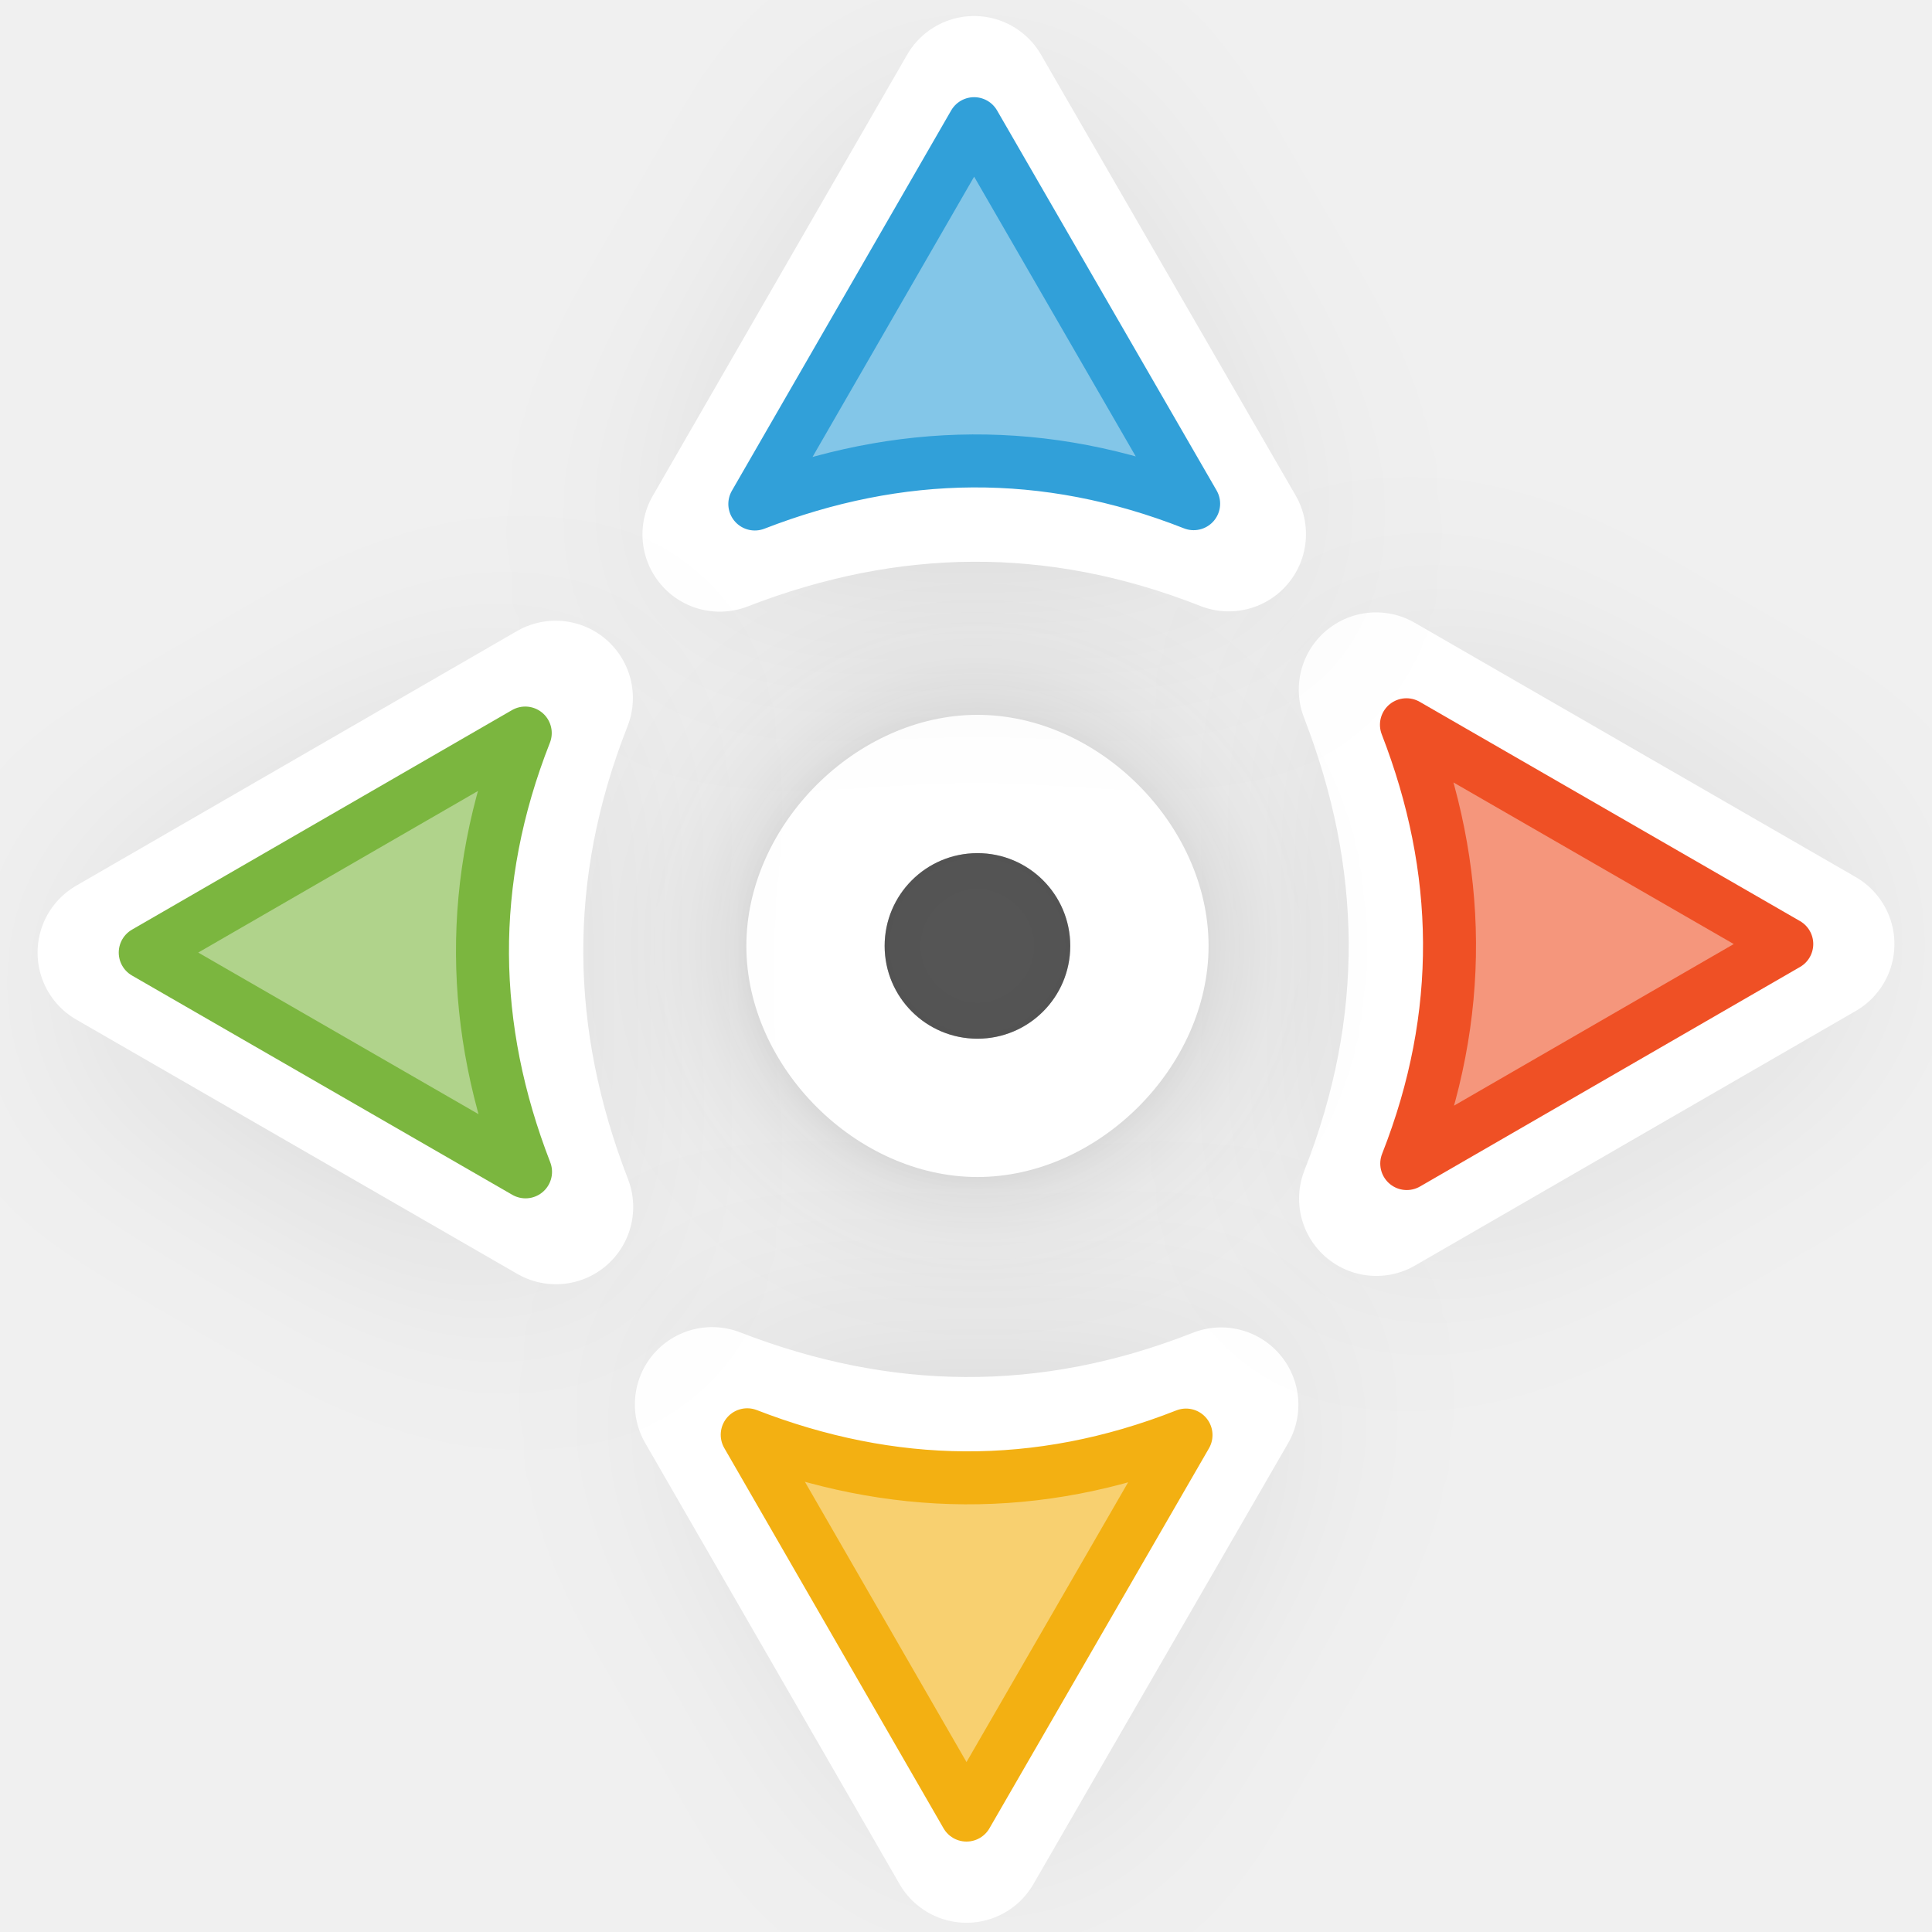
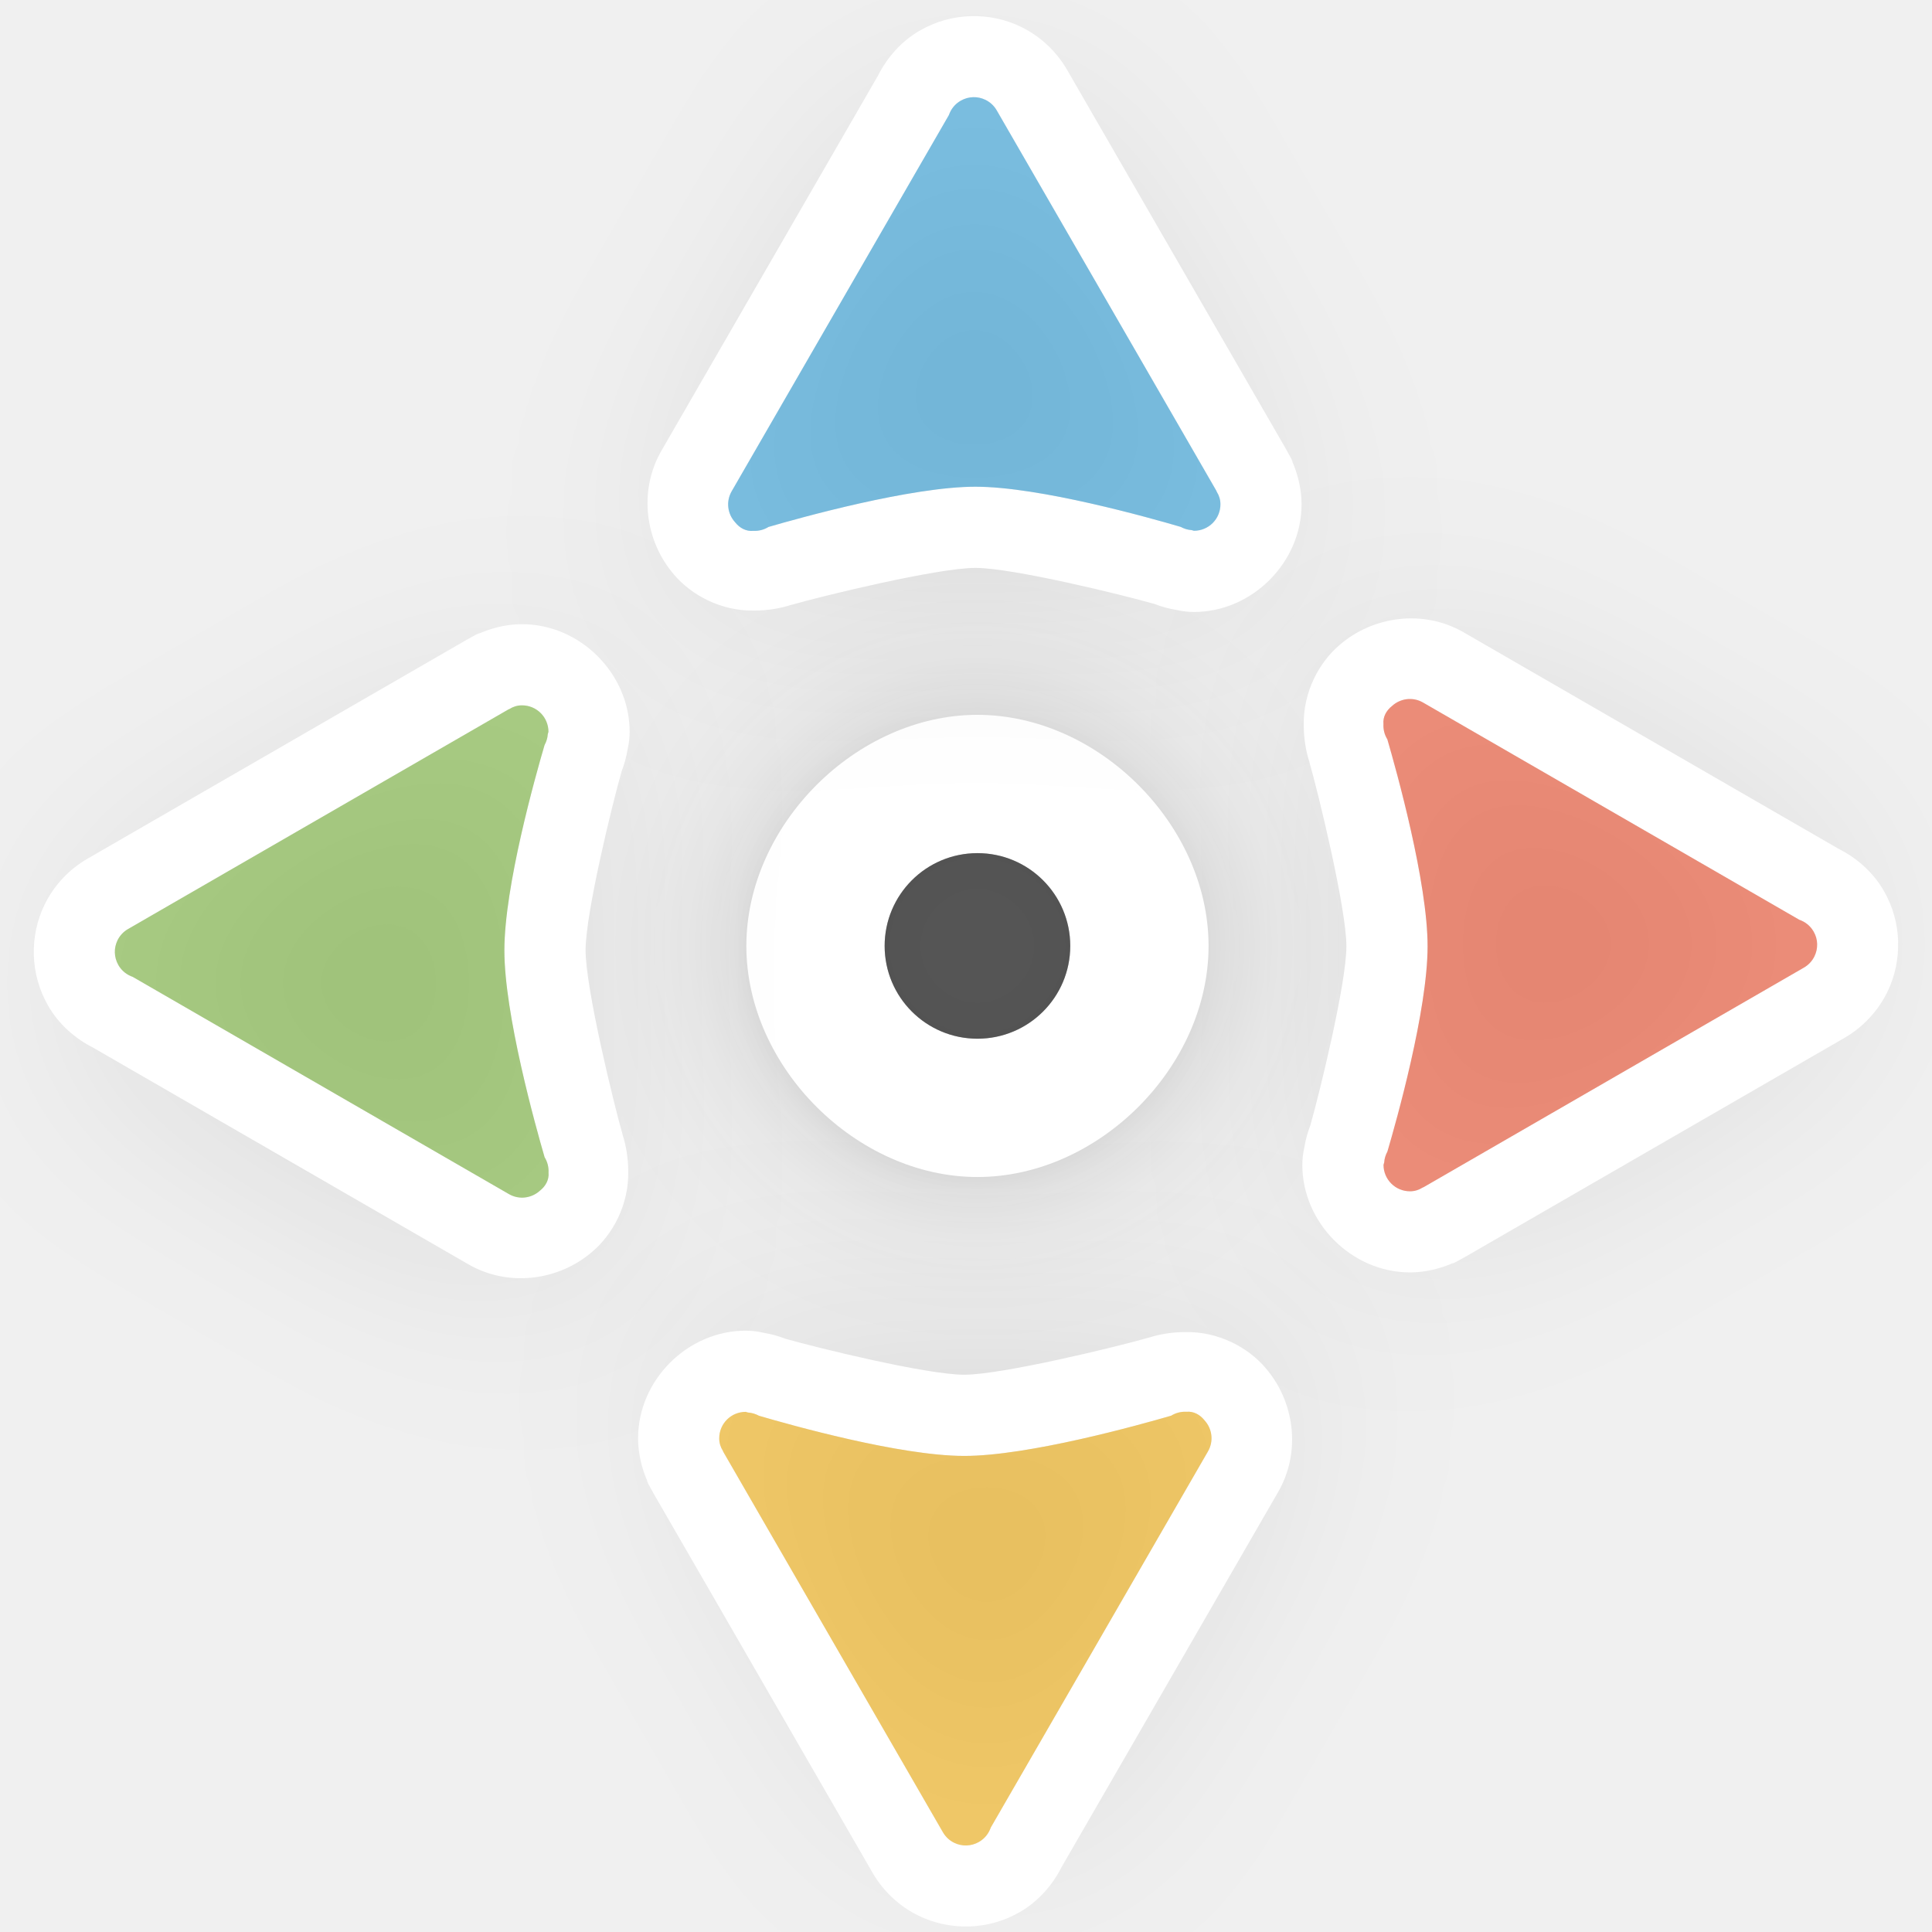
<svg xmlns="http://www.w3.org/2000/svg" width="100" height="100" viewBox="0 0 75 75" version="1.1" id="svg2">
  <defs id="defs11">
    <filter height="2.071" y="-0.535" width="2.235" x="-0.618" id="filter1414" style="color-interpolation-filters:sRGB">
      <feGaussianBlur id="feGaussianBlur1416" stdDeviation="1.13" />
    </filter>
    <filter height="1.341" y="-0.17" width="1.341" x="-0.17" id="filter1208" style="color-interpolation-filters:sRGB">
      <feGaussianBlur id="feGaussianBlur1210" stdDeviation="0.248" />
    </filter>
    <filter style="color-interpolation-filters:sRGB" id="filter909" x="-0.418" width="1.835" y="-0.418" height="1.835">
      <feGaussianBlur stdDeviation="4.163" id="feGaussianBlur911" />
    </filter>
  </defs>
  <path style="opacity:0.125;fill:#000000;fill-opacity:1;fill-rule:nonzero;stroke:#000000;stroke-width:0.612;stroke-linecap:butt;stroke-linejoin:round;stroke-miterlimit:4;stroke-opacity:1;filter:url(#filter1414)" d="m 20.391,11.915 -4.387,2.534 c 0.677,-1.717 0.641,-3.404 -0.003,-5.066 z" id="path1446" transform="matrix(0,3.900308,3.900308,0,-8.163718,-9.331291)" />
-   <path id="path1448" d="M 37.519,71.641 47.403,54.53 c -6.696,2.639 -13.276,2.5 -19.758,-0.012 z" style="fill:#ffffff;fill-opacity:1;fill-rule:nonzero;stroke:#ffffff;stroke-width:6;stroke-linecap:butt;stroke-linejoin:round;stroke-miterlimit:4;stroke-opacity:1;stroke-dasharray:none" />
-   <path style="fill:#f3b012;fill-opacity:0.6;fill-rule:nonzero;stroke:#f3b012;stroke-width:2.057;stroke-linecap:butt;stroke-linejoin:round;stroke-miterlimit:4;stroke-opacity:1" d="m 37.519,70.461 8.522,-14.752 C 40.268,57.984 34.595,57.865 29.007,55.698 Z" id="path1450" />
  <path style="opacity:0.125;fill:#000000;fill-opacity:1;fill-rule:nonzero;stroke:#000000;stroke-width:0.612;stroke-linecap:butt;stroke-linejoin:round;stroke-miterlimit:4;stroke-opacity:1;filter:url(#filter1414)" d="m 20.391,11.915 -4.387,2.534 c 0.677,-1.717 0.641,-3.404 -0.003,-5.066 z" id="path1148" transform="matrix(3.900308,0,0,3.900308,-8.988651,-9.824809)" />
  <circle r="1.748" style="opacity:0.2;fill:#000000;fill-opacity:1;fill-rule:nonzero;stroke:#000000;stroke-width:0.324;stroke-linecap:butt;stroke-linejoin:round;stroke-miterlimit:4;stroke-dasharray:none;stroke-dashoffset:0;stroke-opacity:1;filter:url(#filter1208)" id="circle826" cx="12" cy="12" transform="matrix(3.900308,0,0,3.900308,-8.988651,-9.824809)" />
-   <path id="path822" d="m 70.541,36.647 -17.111,9.884 c 2.639,-6.696 2.5,-13.276 -0.012,-19.758 z" style="fill:#ffffff;fill-opacity:1;fill-rule:nonzero;stroke:#ffffff;stroke-width:6;stroke-linecap:butt;stroke-linejoin:round;stroke-miterlimit:4;stroke-opacity:1;stroke-dasharray:none" />
-   <path style="fill:#ef5025;fill-opacity:0.6;fill-rule:nonzero;stroke:#ef5025;stroke-width:2.057;stroke-linecap:butt;stroke-linejoin:round;stroke-miterlimit:4;stroke-opacity:1" d="m 69.362,36.647 -14.752,8.522 C 56.885,39.396 56.765,33.723 54.598,28.135 Z" id="path7" />
  <path id="path907" transform="scale(0.75)" d="M 50.588 37 C 44.326 37.002 38.631 42.699 38.631 48.961 C 38.631 55.224 44.329 60.921 50.592 60.922 C 56.856 60.923 62.554 55.225 62.555 48.961 C 62.554 42.697 56.856 36.999 50.592 37 L 50.588 37 z M 50.592 44.158 A 4.803 4.803 0 0 1 55.396 48.961 A 4.803 4.803 0 0 1 50.592 53.764 A 4.803 4.803 0 0 1 45.789 48.961 A 4.803 4.803 0 0 1 50.592 44.158 z " style="opacity:0.2;fill:#1a1a1a;fill-opacity:1;fill-rule:nonzero;stroke:none;stroke-width:4.041;stroke-linecap:butt;stroke-linejoin:round;stroke-miterlimit:4;stroke-dasharray:none;stroke-dashoffset:0;stroke-opacity:0;filter:url(#filter909)" />
  <path style="opacity:1;fill:#ffffff;fill-opacity:1;fill-rule:nonzero;stroke:none;stroke-width:4.041;stroke-linecap:butt;stroke-linejoin:round;stroke-miterlimit:4;stroke-dasharray:none;stroke-dashoffset:0;stroke-opacity:0" d="M 50.588 37 C 44.326 37.002 38.631 42.699 38.631 48.961 C 38.631 55.224 44.329 60.921 50.592 60.922 C 56.856 60.923 62.554 55.225 62.555 48.961 C 62.554 42.697 56.856 36.999 50.592 37 L 50.588 37 z M 50.592 44.158 A 4.803 4.803 0 0 1 55.396 48.961 A 4.803 4.803 0 0 1 50.592 53.764 A 4.803 4.803 0 0 1 45.789 48.961 A 4.803 4.803 0 0 1 50.592 44.158 z " transform="scale(0.75)" id="path852" />
  <path transform="matrix(0,-3.900308,3.900308,0,-8.65647,84.33129)" id="path1432" d="m 20.391,11.915 -4.387,2.534 c 0.677,-1.717 0.641,-3.404 -0.003,-5.066 z" style="opacity:0.125;fill:#000000;fill-opacity:1;fill-rule:nonzero;stroke:#000000;stroke-width:0.612;stroke-linecap:butt;stroke-linejoin:round;stroke-miterlimit:4;stroke-opacity:1;filter:url(#filter1414)" />
-   <path style="fill:#ffffff;fill-opacity:1;fill-rule:nonzero;stroke:#ffffff;stroke-width:6;stroke-linecap:butt;stroke-linejoin:round;stroke-miterlimit:4;stroke-opacity:1;stroke-dasharray:none" d="m 37.814,3.622 9.884,17.111 c -6.696,-2.639 -13.276,-2.5 -19.758,0.012 z" id="path1434" />
-   <path id="path1436" d="M 37.815,4.801 46.337,19.553 C 40.564,17.278 34.891,17.398 29.302,19.565 Z" style="fill:#31a0d9;fill-opacity:0.6;fill-rule:nonzero;stroke:#31a0d9;stroke-width:2.057;stroke-linecap:butt;stroke-linejoin:round;stroke-miterlimit:4;stroke-opacity:1" />
  <path style="opacity:0.125;fill:#000000;fill-opacity:1;fill-rule:nonzero;stroke:#000000;stroke-width:0.612;stroke-linecap:butt;stroke-linejoin:round;stroke-miterlimit:4;stroke-opacity:1;filter:url(#filter1414)" d="m 20.391,11.915 -4.387,2.534 c 0.677,-1.717 0.641,-3.404 -0.003,-5.066 z" id="path1438" transform="matrix(-3.900308,0,0,-3.900308,83.98865,84.63066)" />
-   <path id="path1440" d="M 4.458,36.98 21.569,27.096 c -2.639,6.696 -2.5,13.276 0.012,19.758 z" style="fill:#ffffff;fill-opacity:1;fill-rule:nonzero;stroke:#ffffff;stroke-width:6;stroke-linecap:butt;stroke-linejoin:round;stroke-miterlimit:4;stroke-opacity:1;stroke-dasharray:none" />
-   <path style="fill:#7bb63f;fill-opacity:0.6;fill-rule:nonzero;stroke:#7bb63f;stroke-width:2.057;stroke-linecap:butt;stroke-linejoin:round;stroke-miterlimit:4;stroke-opacity:1" d="m 5.638,36.979 14.752,-8.522 c -2.275,5.773 -2.156,11.446 0.011,17.034 z" id="path1442" />
  <path transform="translate(4.8875e-4,-4.8875e-4)" style="opacity:1;fill:#1a1a1a;fill-opacity:0.6;fill-rule:nonzero;stroke:none;stroke-width:3.031;stroke-linecap:butt;stroke-linejoin:round;stroke-miterlimit:4;stroke-dasharray:none;stroke-dashoffset:0;stroke-opacity:0" id="circle848" d="m 37.943,33.119 a 3.602,3.602 0 0 0 -3.602,3.602 3.602,3.602 0 0 0 3.602,3.602 3.602,3.602 0 0 0 3.604,-3.602 3.602,3.602 0 0 0 -3.604,-3.602 z" />
+   <path style="opacity:1;fill:#ffffff;fill-opacity:1;fill-rule:nonzero;stroke:none;stroke-width:0;stroke-linecap:square;stroke-linejoin:round;stroke-miterlimit:4;stroke-dasharray:none;stroke-opacity:0.6;paint-order:normal" d="m 37.682,0.627 c -0.677,0.02 -1.354,0.203 -1.964,0.555 a 3.151,3.151 0 0 0 -0.003,0 C 34.984,1.604 34.436,2.238 34.087,2.93 L 25.676,17.498 c -0.898,1.558 -0.634,3.511 0.492,4.811 0.657,0.776 1.806,1.422 3.127,1.393 0.49,-0.002 0.976,-0.076 1.437,-0.227 l -0.019,0.009 c 1.145,-0.333 5.687,-1.44 7.156,-1.438 1.443,0.001 5.696,1.042 6.949,1.4 0.261,0.102 0.543,0.181 0.842,0.23 a 3.151,3.151 0 0 0 0.688,0.081 c 2.258,-4e-6 4.178,-1.92 4.178,-4.178 0,-0.784 -0.26,-1.581 -0.621,-2.156 l 0.152,0.274 c 0.198,0.399 0.188,0.298 -0.117,-0.23 a 3.151,3.151 0 0 0 0,-0.003 L 41.424,2.711 C 41.003,1.982 40.372,1.401 39.637,1.043 39.033,0.748 38.358,0.607 37.682,0.627 Z m 0.097,3.145 c 0.166,-0.005 0.329,0.032 0.478,0.104 0.178,0.087 0.333,0.227 0.439,0.412 l 8.517,14.752 c 0.011,0.019 0.017,0.038 0.026,0.057 0.086,0.137 0.139,0.296 0.139,0.48 0,0.57 -0.459,1.028 -1.028,1.028 0,0 -0.084,-0.024 -0.091,-0.026 -0.149,-0.009 -0.292,-0.054 -0.423,-0.125 -1.205,-0.354 -5.474,-1.558 -7.964,-1.56 -2.492,-0.002 -6.821,1.208 -8.038,1.562 -0.177,0.11 -0.383,0.163 -0.592,0.152 -0.28,0.027 -0.53,-0.112 -0.705,-0.334 -0.294,-0.322 -0.363,-0.804 -0.133,-1.203 L 36.835,4.468 c 0.078,-0.226 0.231,-0.427 0.456,-0.557 0.154,-0.089 0.322,-0.135 0.488,-0.139 z" id="path927" />
+   <path style="opacity:1;fill:#31a0d9;fill-opacity:0.6;fill-rule:nonzero;stroke:none;stroke-width:0;stroke-linecap:square;stroke-linejoin:round;stroke-miterlimit:4;stroke-dasharray:none;stroke-opacity:0.6;paint-order:normal" d="m 37.778,3.772 c 0.166,-0.005 0.329,0.032 0.478,0.104 0.178,0.087 0.333,0.227 0.439,0.412 l 8.517,14.752 c 0.011,0.019 0.017,0.038 0.026,0.057 0.086,0.137 0.139,0.296 0.139,0.48 0,0.57 -0.459,1.028 -1.028,1.028 0,0 -0.084,-0.024 -0.091,-0.026 -0.149,-0.009 -0.292,-0.054 -0.423,-0.125 -1.205,-0.354 -5.474,-1.558 -7.964,-1.56 -2.492,-0.002 -6.821,1.208 -8.038,1.562 -0.177,0.11 -0.383,0.163 -0.592,0.152 -0.28,0.027 -0.53,-0.112 -0.705,-0.334 -0.294,-0.322 -0.363,-0.804 -0.133,-1.203 L 36.835,4.468 c 0.078,-0.226 0.231,-0.427 0.456,-0.557 0.154,-0.089 0.322,-0.135 0.488,-0.139 z" id="path925" />
+   <path id="path936" d="M 73.686,36.55 C 73.666,35.874 73.484,35.196 73.131,34.586 a 3.151,3.151 0 0 0 0,-0.003 c -0.421,-0.73 -1.056,-1.278 -1.748,-1.627 l -14.568,-8.411 c -1.558,-0.898 -3.511,-0.634 -4.811,0.492 -0.776,0.657 -1.422,1.806 -1.393,3.127 0.002,0.49 0.076,0.976 0.227,1.437 l -0.009,-0.019 c 0.333,1.145 1.44,5.687 1.438,7.156 -0.001,1.443 -1.042,5.696 -1.4,6.949 -0.102,0.261 -0.181,0.543 -0.23,0.842 a 3.151,3.151 0 0 0 -0.081,0.688 c 4e-6,2.258 1.92,4.178 4.178,4.178 0.784,0 1.581,-0.26 2.156,-0.621 l -0.274,0.152 c -0.399,0.198 -0.298,0.188 0.23,-0.117 a 3.151,3.151 0 0 0 0.003,0 l 14.751,-8.517 c 0.729,-0.421 1.31,-1.053 1.668,-1.787 0.295,-0.605 0.436,-1.279 0.416,-1.956 z m -3.145,0.097 c 0.005,0.166 -0.032,0.329 -0.104,0.478 -0.087,0.178 -0.227,0.333 -0.412,0.439 l -14.752,8.517 c -0.019,0.011 -0.038,0.017 -0.057,0.026 -0.137,0.086 -0.296,0.139 -0.48,0.139 -0.57,0 -1.028,-0.459 -1.028,-1.028 0,0 0.024,-0.084 0.026,-0.091 0.009,-0.149 0.054,-0.292 0.125,-0.423 0.354,-1.205 1.558,-5.474 1.56,-7.964 0.002,-2.492 -1.208,-6.821 -1.562,-8.038 -0.11,-0.177 -0.163,-0.383 -0.152,-0.592 -0.027,-0.28 0.112,-0.53 0.334,-0.705 0.322,-0.294 0.804,-0.363 1.203,-0.133 l 14.604,8.432 c 0.226,0.078 0.427,0.231 0.557,0.456 0.089,0.154 0.135,0.322 0.139,0.488 z" style="opacity:1;fill:#ffffff;fill-opacity:1;fill-rule:nonzero;stroke:none;stroke-width:0;stroke-linecap:square;stroke-linejoin:round;stroke-miterlimit:4;stroke-dasharray:none;stroke-opacity:0.6;paint-order:normal" />
+   <path id="path938" d="m 70.541,36.647 c 0.005,0.166 -0.032,0.329 -0.104,0.478 -0.087,0.178 -0.227,0.333 -0.412,0.439 l -14.752,8.517 c -0.019,0.011 -0.038,0.017 -0.057,0.026 -0.137,0.086 -0.296,0.139 -0.48,0.139 -0.57,0 -1.028,-0.459 -1.028,-1.028 0,0 0.024,-0.084 0.026,-0.091 0.009,-0.149 0.054,-0.292 0.125,-0.423 0.354,-1.205 1.558,-5.474 1.56,-7.964 0.002,-2.492 -1.208,-6.821 -1.562,-8.038 -0.11,-0.177 -0.163,-0.383 -0.152,-0.592 -0.027,-0.28 0.112,-0.53 0.334,-0.705 0.322,-0.294 0.804,-0.363 1.203,-0.133 l 14.604,8.432 c 0.226,0.078 0.427,0.231 0.557,0.456 0.089,0.154 0.135,0.322 0.139,0.488 z" style="opacity:1;fill:#ef502f;fill-opacity:0.6;fill-rule:nonzero;stroke:none;stroke-width:0;stroke-linecap:square;stroke-linejoin:round;stroke-miterlimit:4;stroke-dasharray:none;stroke-opacity:0.6;paint-order:normal" />
+   <path id="path944" d="m 37.615,74.786 c 0.677,-0.02 1.354,-0.203 1.964,-0.555 a 3.151,3.151 0 0 0 0.003,0 c 0.73,-0.421 1.278,-1.056 1.627,-1.748 l 8.411,-14.568 c 0.898,-1.558 0.634,-3.511 -0.492,-4.811 -0.657,-0.776 -1.806,-1.422 -3.127,-1.393 -0.49,0.002 -0.976,0.076 -1.437,0.227 l 0.019,-0.009 c -1.145,0.333 -5.687,1.44 -7.156,1.438 -1.443,-0.001 -5.696,-1.042 -6.949,-1.4 -0.261,-0.102 -0.543,-0.181 -0.842,-0.23 a 3.151,3.151 0 0 0 -0.688,-0.081 c -2.258,4e-6 -4.178,1.92 -4.178,4.178 0,0.784 0.26,1.581 0.621,2.156 l -0.152,-0.274 c -0.198,-0.399 -0.188,-0.298 0.117,0.23 a 3.151,3.151 0 0 0 0,0.003 l 8.517,14.751 c 0.421,0.729 1.053,1.31 1.787,1.668 0.605,0.295 1.279,0.436 1.956,0.416 z m -0.097,-3.145 c -0.166,0.005 -0.329,-0.032 -0.478,-0.104 -0.178,-0.087 -0.333,-0.227 -0.439,-0.412 L 28.085,56.373 c -0.011,-0.019 -0.017,-0.038 -0.026,-0.057 -0.086,-0.137 -0.139,-0.296 -0.139,-0.48 0,-0.57 0.459,-1.028 1.028,-1.028 0,0 0.084,0.024 0.091,0.026 0.149,0.009 0.292,0.054 0.423,0.125 1.205,0.354 5.474,1.558 7.964,1.56 2.492,0.002 6.821,-1.208 8.038,-1.562 0.177,-0.11 0.383,-0.163 0.592,-0.152 0.28,-0.027 0.53,0.112 0.705,0.334 0.294,0.322 0.363,0.804 0.133,1.203 L 38.462,70.945 c -0.078,0.226 -0.231,0.427 -0.456,0.557 -0.154,0.089 -0.322,0.135 -0.488,0.139 z" style="opacity:1;fill:#ffffff;fill-opacity:1;fill-rule:nonzero;stroke:none;stroke-width:0;stroke-linecap:square;stroke-linejoin:round;stroke-miterlimit:4;stroke-dasharray:none;stroke-opacity:0.6;paint-order:normal" />
+   <path id="path946" d="m 37.519,71.641 c -0.166,0.005 -0.329,-0.032 -0.478,-0.104 -0.178,-0.087 -0.333,-0.227 -0.439,-0.412 L 28.085,56.373 c -0.011,-0.019 -0.017,-0.038 -0.026,-0.057 -0.086,-0.137 -0.139,-0.296 -0.139,-0.48 0,-0.57 0.459,-1.028 1.028,-1.028 0,0 0.084,0.024 0.091,0.026 0.149,0.009 0.292,0.054 0.423,0.125 1.205,0.354 5.474,1.558 7.964,1.56 2.492,0.002 6.821,-1.208 8.038,-1.562 0.177,-0.11 0.383,-0.163 0.592,-0.152 0.28,-0.027 0.53,0.112 0.705,0.334 0.294,0.322 0.363,0.804 0.133,1.203 L 38.462,70.945 c -0.078,0.226 -0.231,0.427 -0.456,0.557 -0.154,0.089 -0.322,0.135 -0.488,0.139 z" style="opacity:1;fill:#f3b012;fill-opacity:0.6;fill-rule:nonzero;stroke:none;stroke-width:0;stroke-linecap:square;stroke-linejoin:round;stroke-miterlimit:4;stroke-dasharray:none;stroke-opacity:0.6;paint-order:normal" />
+   <path id="path952" d="m 1.313,37.076 c 0.02,0.677 0.203,1.354 0.555,1.964 a 3.151,3.151 0 0 0 0,0.003 c 0.421,0.73 1.056,1.278 1.748,1.627 l 14.568,8.411 c 1.558,0.898 3.511,0.634 4.811,-0.492 0.776,-0.657 1.422,-1.806 1.393,-3.127 -0.002,-0.49 -0.076,-0.976 -0.227,-1.437 l 0.009,0.019 c -0.333,-1.145 -1.44,-5.687 -1.438,-7.156 0.001,-1.443 1.042,-5.696 1.4,-6.949 0.102,-0.261 0.181,-0.543 0.23,-0.842 a 3.151,3.151 0 0 0 0.081,-0.688 c -4e-6,-2.258 -1.92,-4.178 -4.178,-4.178 -0.784,0 -1.581,0.26 -2.156,0.621 l 0.274,-0.152 c 0.399,-0.198 0.298,-0.188 -0.23,0.117 a 3.151,3.151 0 0 0 -0.003,0 L 3.397,33.334 C 2.668,33.755 2.087,34.386 1.729,35.121 1.434,35.725 1.293,36.4 1.313,37.076 Z m 3.145,-0.097 c -0.005,-0.166 0.032,-0.329 0.104,-0.478 0.087,-0.178 0.227,-0.333 0.412,-0.439 L 19.726,27.546 c 0.019,-0.011 0.038,-0.017 0.057,-0.026 0.137,-0.086 0.296,-0.139 0.48,-0.139 0.57,0 1.028,0.459 1.028,1.028 0,0 -0.024,0.084 -0.026,0.091 -0.009,0.149 -0.054,0.292 -0.125,0.423 -0.354,1.205 -1.558,5.474 -1.56,7.964 -0.002,2.492 1.208,6.821 1.562,8.038 0.11,0.177 0.163,0.383 0.152,0.592 0.027,0.28 -0.112,0.53 -0.334,0.705 -0.322,0.294 -0.804,0.363 -1.203,0.133 L 5.154,37.923 C 4.928,37.845 4.727,37.692 4.597,37.467 4.508,37.313 4.463,37.145 4.458,36.98 Z" style="opacity:1;fill:#ffffff;fill-opacity:1;fill-rule:nonzero;stroke:none;stroke-width:0;stroke-linecap:square;stroke-linejoin:round;stroke-miterlimit:4;stroke-dasharray:none;stroke-opacity:0.6;paint-order:normal" />
+   <path id="path954" d="m 4.458,36.98 c -0.005,-0.166 0.032,-0.329 0.104,-0.478 0.087,-0.178 0.227,-0.333 0.412,-0.439 L 19.726,27.546 c 0.019,-0.011 0.038,-0.017 0.057,-0.026 0.137,-0.086 0.296,-0.139 0.48,-0.139 0.57,0 1.028,0.459 1.028,1.028 0,0 -0.024,0.084 -0.026,0.091 -0.009,0.149 -0.054,0.292 -0.125,0.423 -0.354,1.205 -1.558,5.474 -1.56,7.964 -0.002,2.492 1.208,6.821 1.562,8.038 0.11,0.177 0.163,0.383 0.152,0.592 0.027,0.28 -0.112,0.53 -0.334,0.705 -0.322,0.294 -0.804,0.363 -1.203,0.133 L 5.154,37.923 C 4.928,37.845 4.727,37.692 4.597,37.467 4.508,37.313 4.463,37.145 4.458,36.98 Z" style="opacity:1;fill:#7bb63f;fill-opacity:0.6;fill-rule:nonzero;stroke:none;stroke-width:0;stroke-linecap:square;stroke-linejoin:round;stroke-miterlimit:4;stroke-dasharray:none;stroke-opacity:0.6;paint-order:normal" />
</svg>
